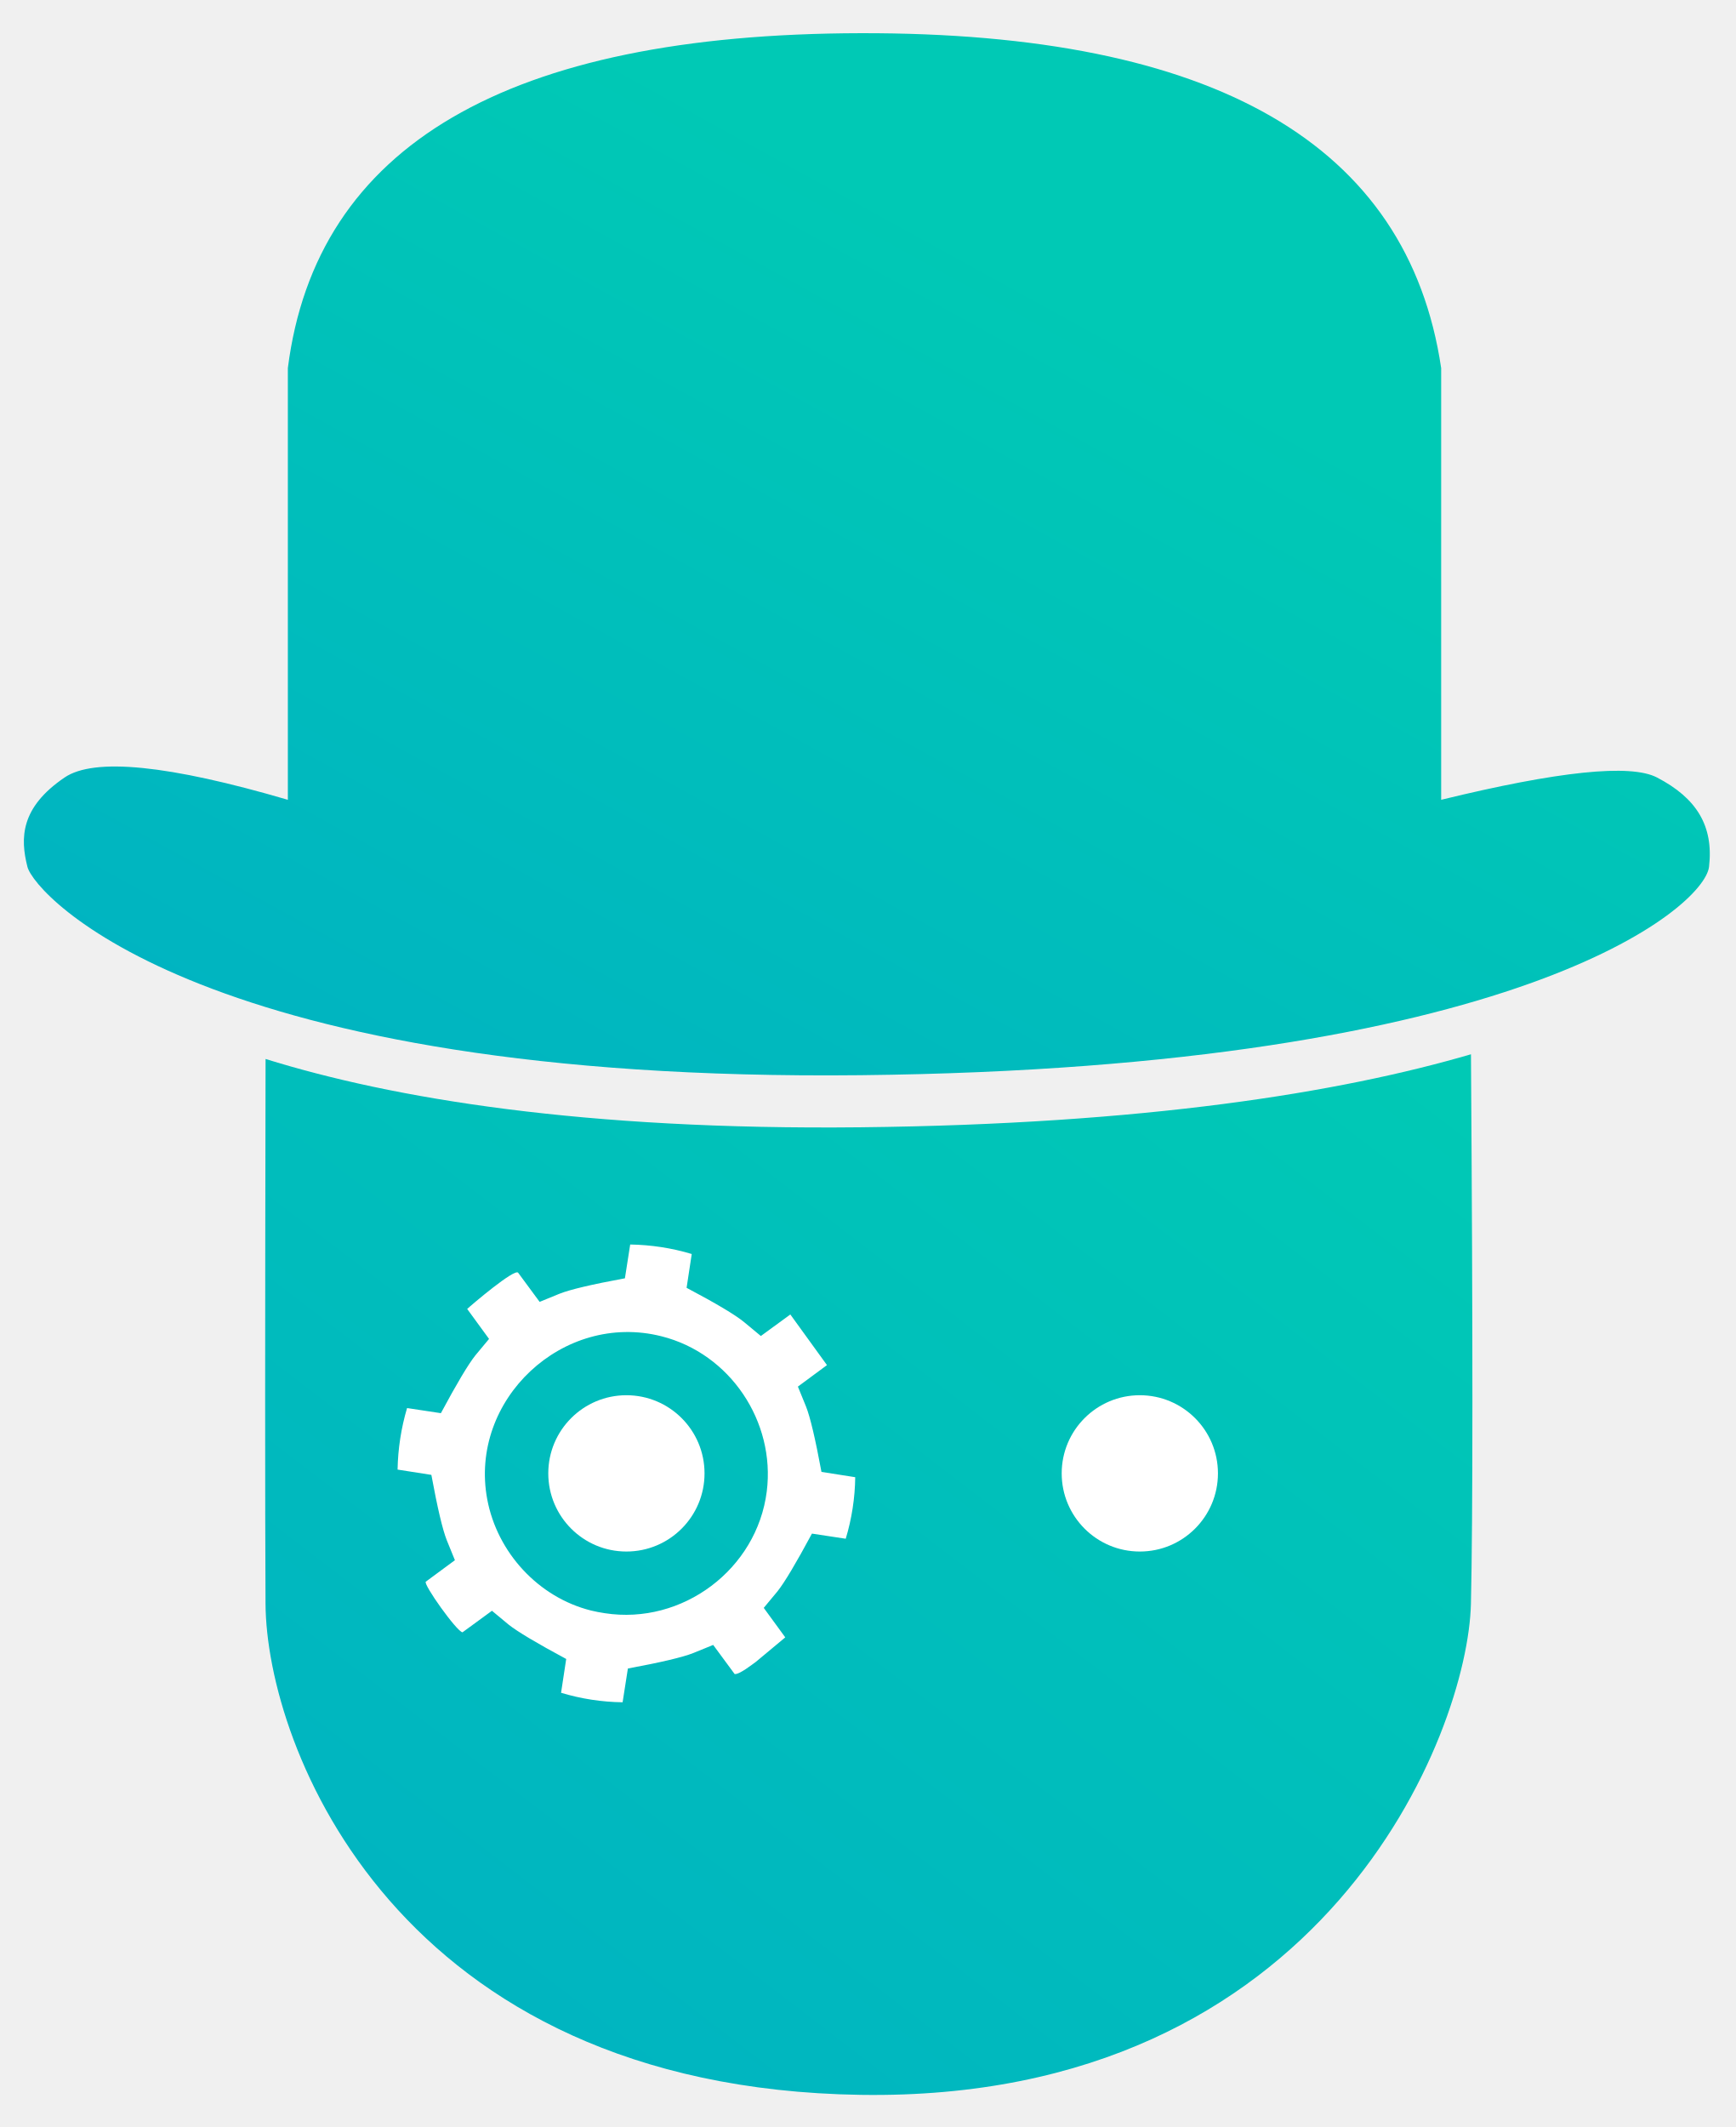
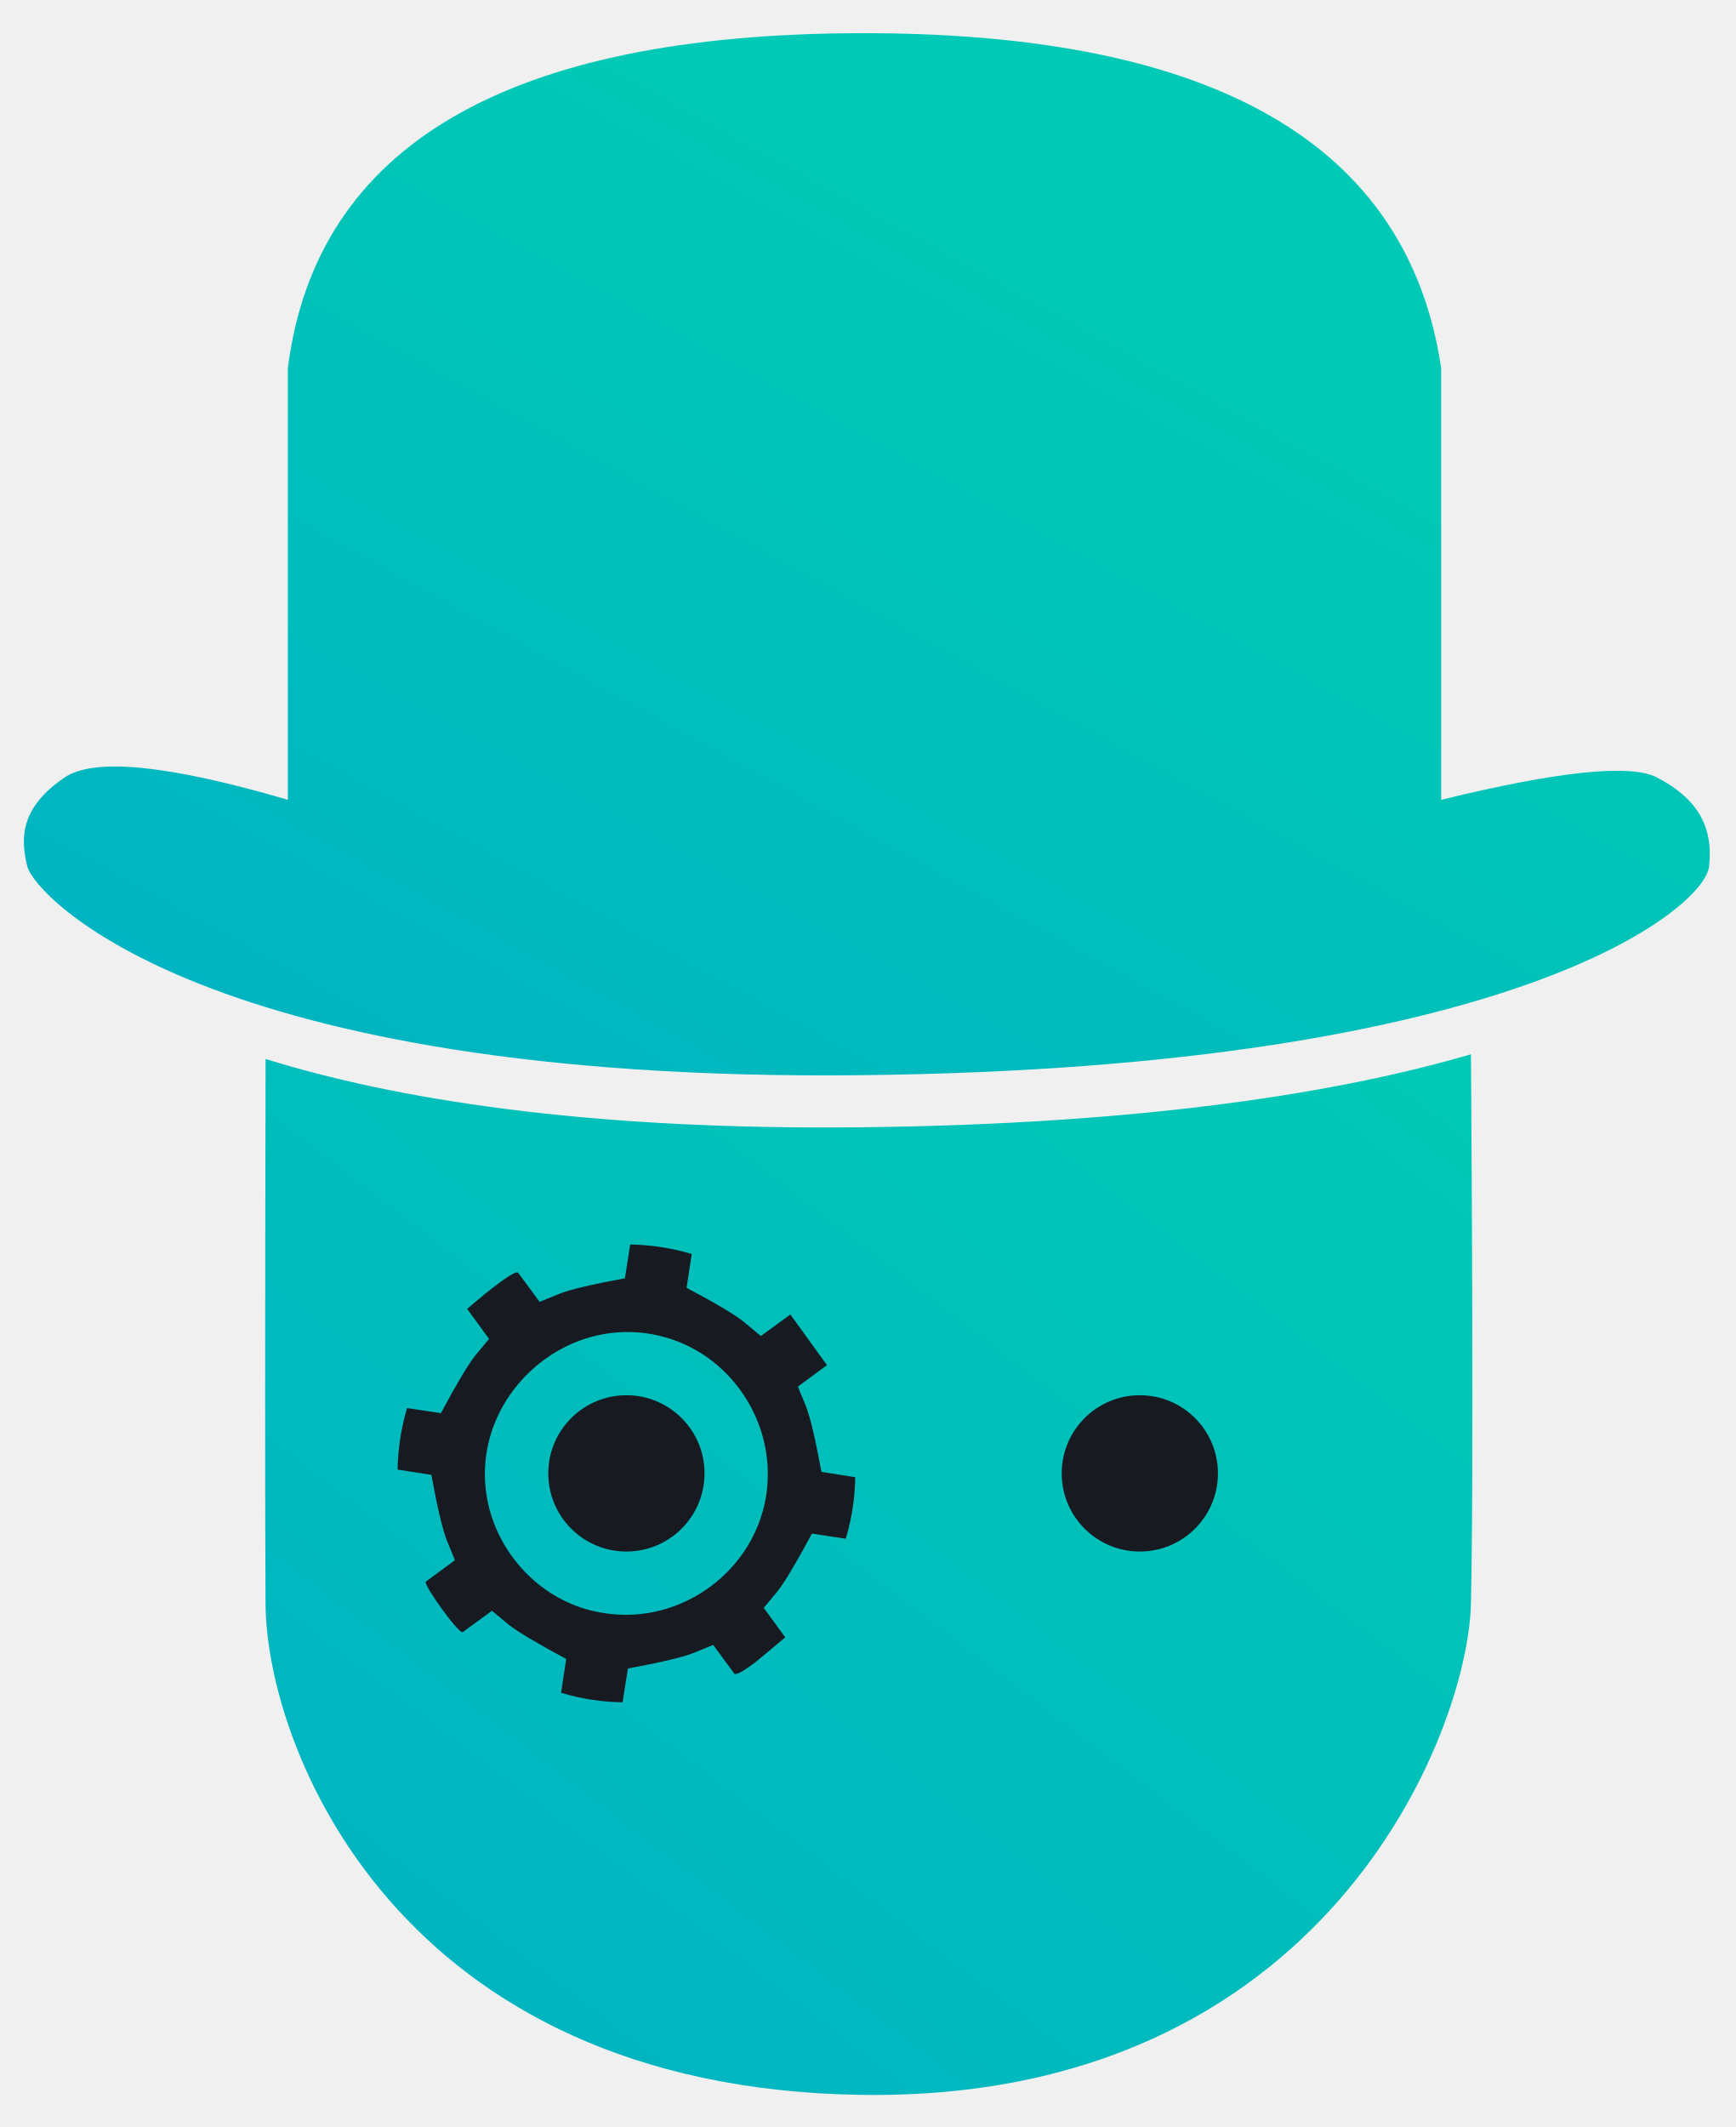
<svg xmlns="http://www.w3.org/2000/svg" style="isolation:isolate" viewBox="0 0 800 980" width="800pt" height="980pt">
  <defs>
    <linearGradient id="lgradhat" x1="95%" y1="0%" x2="5%" y2="100%">
      <stop offset="30%" style="stop-color:rgb(0, 201, 181);stop-opacity:1" />
      <stop offset="100%" style="stop-color:rgb(0, 178, 194);stop-opacity:1" />
    </linearGradient>
    <linearGradient id="lgradface" x1="95%" y1="0%" x2="5%" y2="100%">
      <stop offset="0%" style="stop-color:rgb(0, 201, 181);stop-opacity:1" />
      <stop offset="100%" style="stop-color:rgb(0, 178, 194);stop-opacity:1" />
    </linearGradient>
    <clipPath id="_clipPath_mFFOFRoZDPwZeoLGBAaPqqdgYpIvRWDO">
      <rect width="800" height="980" />
    </clipPath>
  </defs>
  <g clip-path="url(#_clipPath_mFFOFRoZDPwZeoLGBAaPqqdgYpIvRW80)">
    <g style="isolation:isolate">
      <path d=" M 132.662 368.503 Q 50.228 344.358 29.785 358.215 C 9.341 372.072 9.296 386.23 12.638 399.366 C 15.981 412.502 94.029 498.64 396.713 495.385 C 699.398 492.13 785.47 418.128 787.646 399.366 C 789.822 380.604 781.975 367.728 763.642 358.215 Q 745.308 348.702 664.194 368.503 L 664.194 169.607 Q 641.217 14.789 396.713 15.291 Q 152.21 15.794 132.662 169.607 L 132.662 368.503 Z " fill="url(#lgradhat)" />
      <path d=" M 677.911 738.861 C 676.561 798.182 610.792 968.417 396.713 965.19 C 182.634 961.964 122.726 804.633 122.374 738.861 Q 122.022 673.088 122.395 487.914 C 181.19 506.207 268.935 520.763 396.713 519.389 C 527.329 517.985 617.608 503.406 677.924 485.749 Q 679.261 679.54 677.911 738.861 Z " fill="url(#lgradface)" />
-       <circle vector-effect="non-scaling-stroke" cx="288.692" cy="678.849" r="36.007" fill="#ffffff" />
-       <path d=" M 215.315 603.094 L 215.474 603.311 L 225.391 616.899 L 219.059 624.508 Q 214.186 630.632 203.191 651.11 L 187.782 648.778 L 187.605 648.751 C 184.875 657.939 183.405 667.52 183.232 677.103 L 183.232 677.103 L 183.408 677.13 L 198.806 679.539 Q 203.025 702.406 205.913 709.662 L 205.913 709.662 L 209.654 718.848 L 196.251 728.738 C 194.871 729.749 210.421 751.658 213.148 752.079 L 213.148 752.079 L 226.727 742.149 L 234.347 748.483 Q 240.473 753.358 260.947 764.362 L 258.606 779.758 L 258.579 779.935 C 267.725 782.705 277.386 784.196 286.942 784.31 L 286.942 784.31 L 286.969 784.134 L 289.376 768.747 Q 312.244 764.517 319.501 761.63 L 319.501 761.63 L 328.687 757.888 L 338.574 771.302 C 340.751 771.638 347.004 766.615 348.276 765.756 C 348.276 765.756 361.905 754.404 361.905 754.404 L 361.905 754.404 L 351.988 740.815 L 358.321 733.195 Q 363.194 727.073 374.2 706.595 L 389.597 708.936 L 389.774 708.964 C 392.542 699.825 394.041 690.16 394.147 680.611 L 394.147 680.611 L 393.971 680.584 L 378.586 678.166 Q 374.357 655.302 371.468 648.041 L 371.468 648.041 L 367.725 638.866 L 381.13 628.966 L 364.243 605.637 L 364.243 605.637 L 350.654 615.555 L 343.032 609.232 Q 337.021 604.235 316.432 593.353 L 318.775 577.945 L 318.801 577.779 C 309.636 575.004 300.005 573.554 290.439 573.393 L 290.439 573.393 L 290.412 573.57 L 288.003 588.967 Q 265.139 593.186 257.88 596.074 L 257.88 596.074 L 248.703 599.828 L 238.805 586.412 C 237.231 584.264 217.224 601.292 215.315 603.094 L 215.315 603.094 Z  M 304.876 615.687 C 336.458 623.61 357.431 654.983 353.381 687.157 C 348.861 723.078 314.458 748.782 278.758 743.275 C 276.617 742.944 274.469 742.561 272.366 742.034 C 248.097 735.957 229.126 715.277 224.553 690.793 C 215.992 644.963 259.443 604.183 304.876 615.687 L 304.876 615.687 Z " fill-rule="evenodd" fill="#ffffff">
+       <circle vector-effect="non-scaling-stroke" cx="288.692" cy="678.849" r="36.007" fill="#181a22" />
+       <path d=" M 215.315 603.094 L 215.474 603.311 L 225.391 616.899 L 219.059 624.508 Q 214.186 630.632 203.191 651.11 L 187.782 648.778 L 187.605 648.751 C 184.875 657.939 183.405 667.52 183.232 677.103 L 183.232 677.103 L 183.408 677.13 L 198.806 679.539 Q 203.025 702.406 205.913 709.662 L 205.913 709.662 L 209.654 718.848 L 196.251 728.738 C 194.871 729.749 210.421 751.658 213.148 752.079 L 213.148 752.079 L 226.727 742.149 L 234.347 748.483 Q 240.473 753.358 260.947 764.362 L 258.606 779.758 L 258.579 779.935 C 267.725 782.705 277.386 784.196 286.942 784.31 L 286.942 784.31 L 286.969 784.134 L 289.376 768.747 Q 312.244 764.517 319.501 761.63 L 319.501 761.63 L 328.687 757.888 L 338.574 771.302 C 340.751 771.638 347.004 766.615 348.276 765.756 C 348.276 765.756 361.905 754.404 361.905 754.404 L 361.905 754.404 L 351.988 740.815 L 358.321 733.195 Q 363.194 727.073 374.2 706.595 L 389.597 708.936 L 389.774 708.964 C 392.542 699.825 394.041 690.16 394.147 680.611 L 394.147 680.611 L 393.971 680.584 L 378.586 678.166 Q 374.357 655.302 371.468 648.041 L 371.468 648.041 L 367.725 638.866 L 381.13 628.966 L 364.243 605.637 L 364.243 605.637 L 350.654 615.555 L 343.032 609.232 Q 337.021 604.235 316.432 593.353 L 318.775 577.945 L 318.801 577.779 C 309.636 575.004 300.005 573.554 290.439 573.393 L 290.439 573.393 L 290.412 573.57 L 288.003 588.967 Q 265.139 593.186 257.88 596.074 L 257.88 596.074 L 248.703 599.828 L 238.805 586.412 C 237.231 584.264 217.224 601.292 215.315 603.094 L 215.315 603.094 Z  M 304.876 615.687 C 336.458 623.61 357.431 654.983 353.381 687.157 C 348.861 723.078 314.458 748.782 278.758 743.275 C 276.617 742.944 274.469 742.561 272.366 742.034 C 248.097 735.957 229.126 715.277 224.553 690.793 C 215.992 644.963 259.443 604.183 304.876 615.687 L 304.876 615.687 Z " fill-rule="evenodd" fill="#181a22">
        <animateTransform attributeName="transform" attributeType="XML" type="rotate" from="0 289 679" to="360 289 679" dur="15s" repeatCount="indefinite" />
      </path>
-       <circle vector-effect="non-scaling-stroke" cx="525.31" cy="678.849" r="36.007" fill="#ffffff" />
+       <circle vector-effect="non-scaling-stroke" cx="525.31" cy="678.849" r="36.007" fill="#181a22" />
    </g>
  </g>
</svg>
